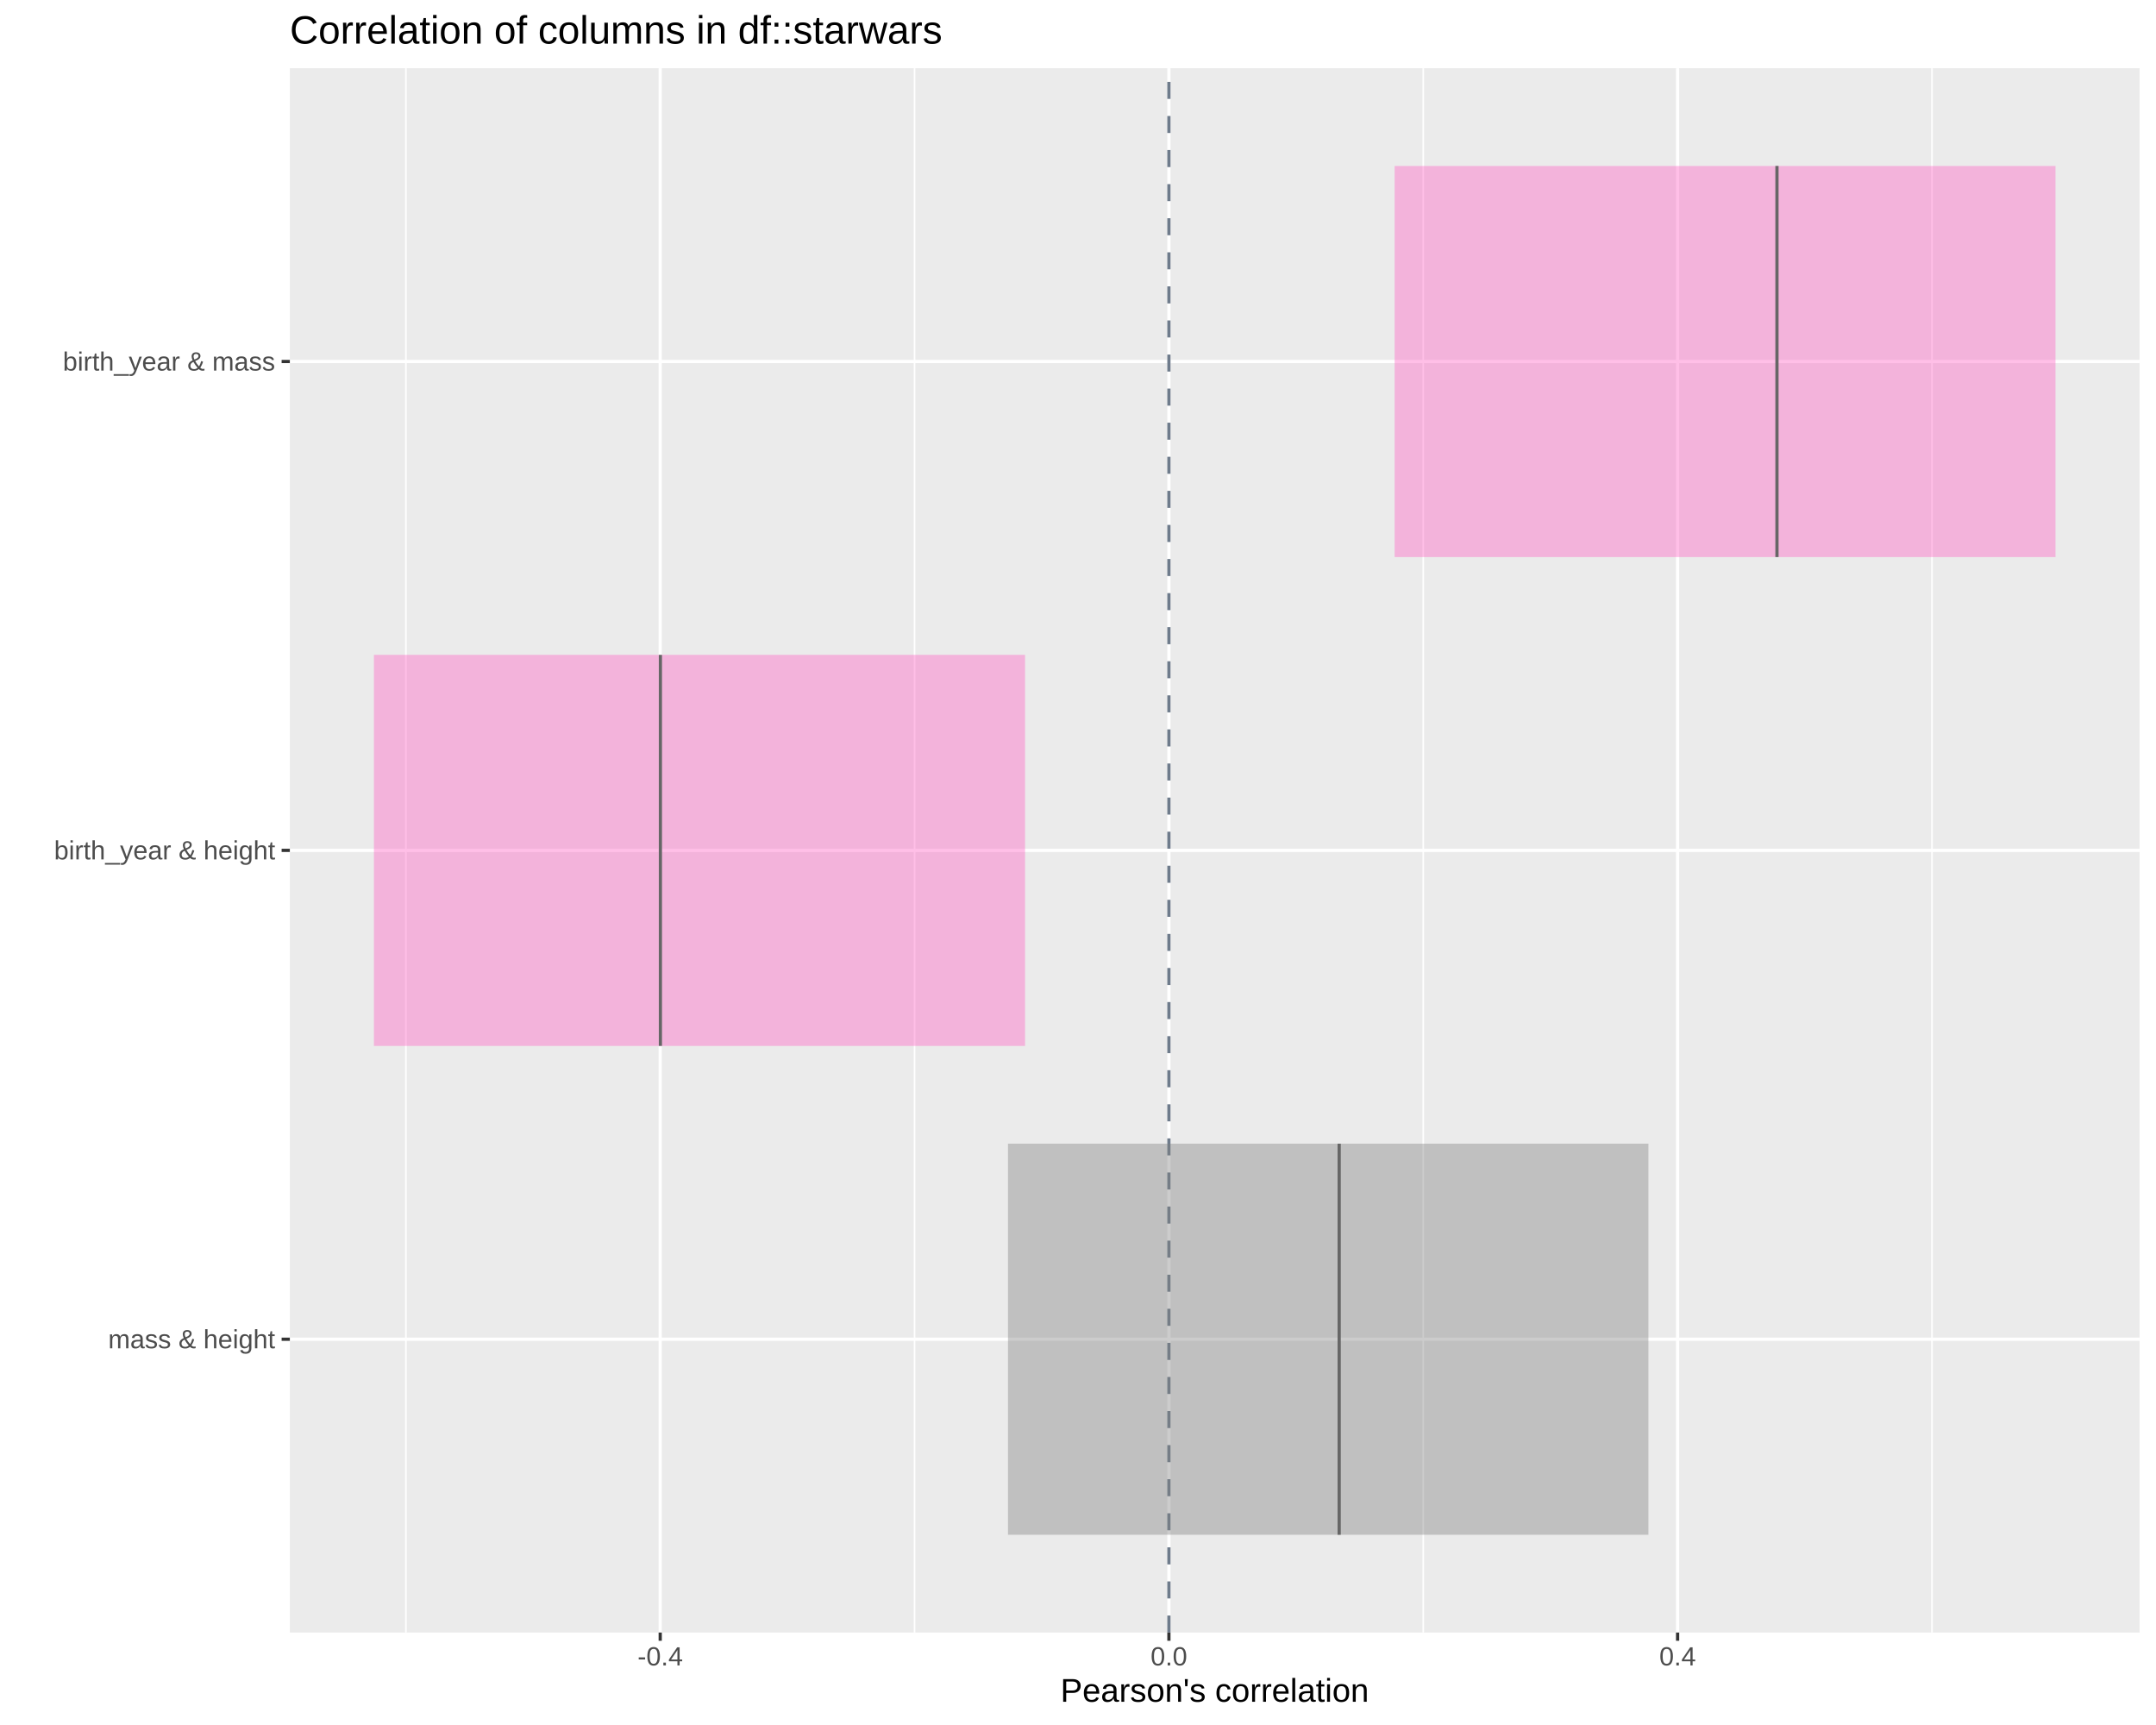
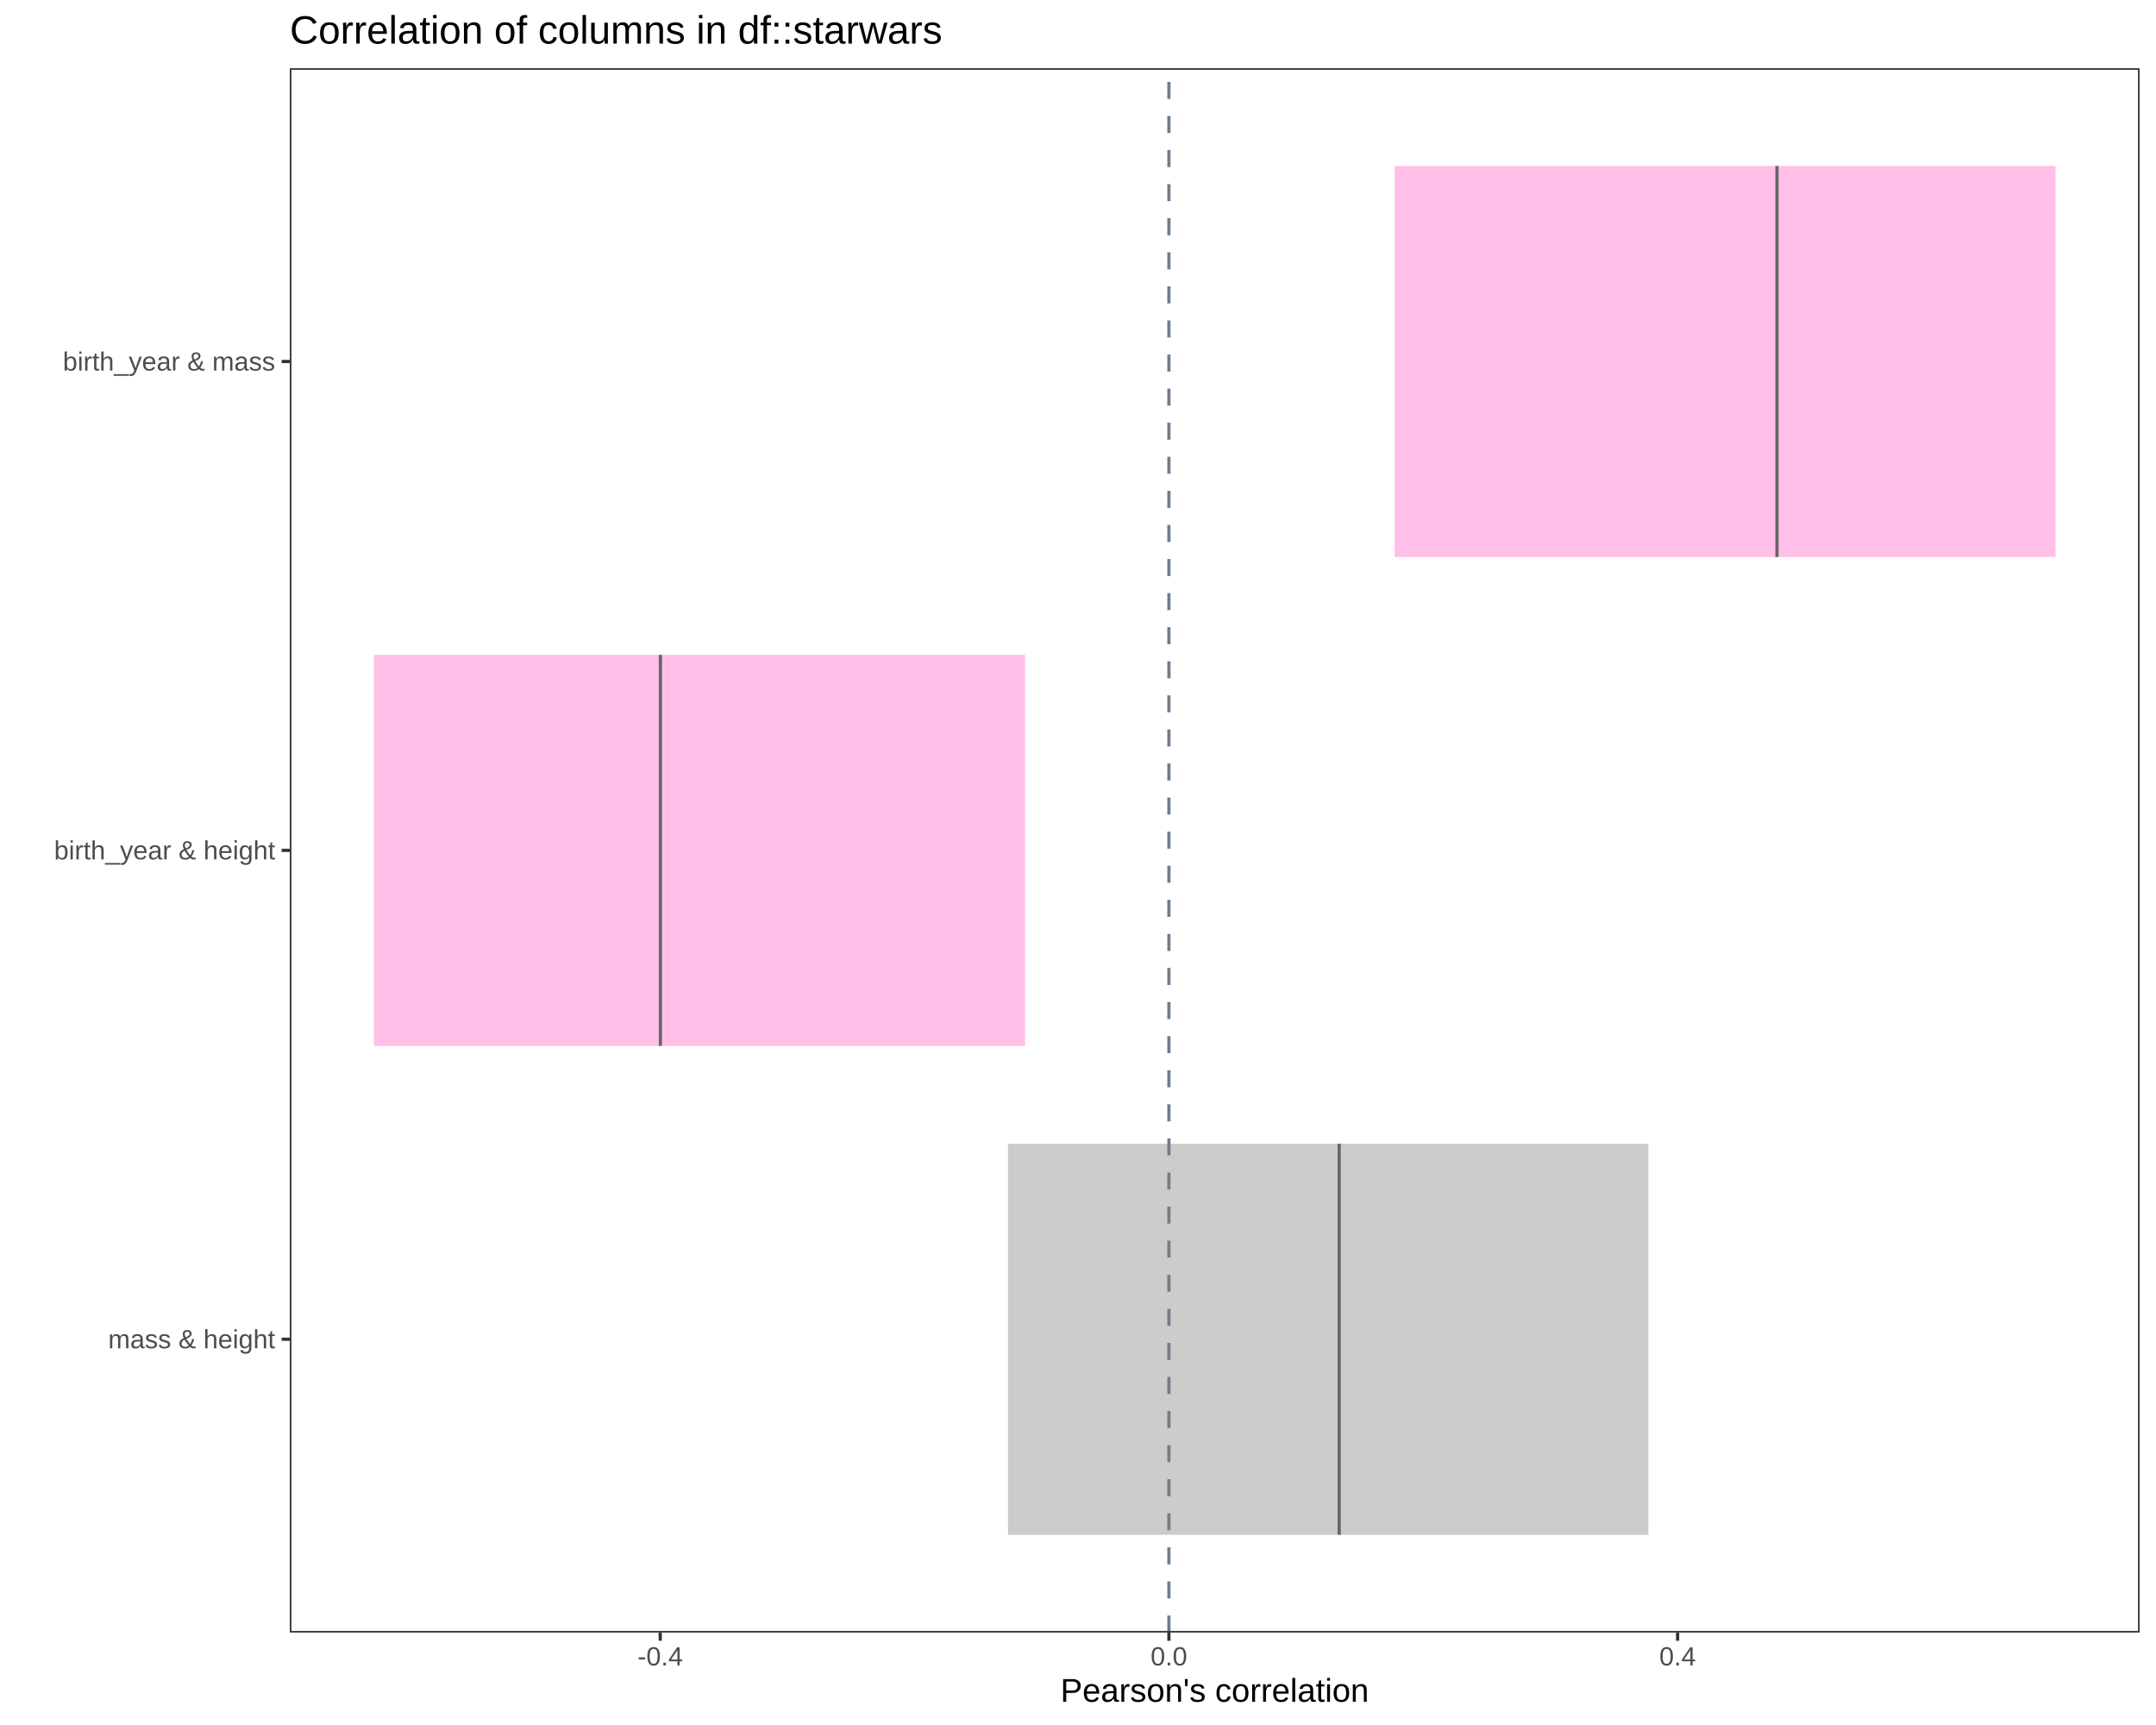
<svg xmlns="http://www.w3.org/2000/svg" viewBox="0 0 720.00 576.00">
  <defs>
    <style type="text/css">
    line, polyline, polygon, path, rect, circle {
      fill: none;
      stroke: #000000;
      stroke-linecap: round;
      stroke-linejoin: round;
      stroke-miterlimit: 10.00;
    }
  </style>
  </defs>
  <rect width="100%" height="100%" style="stroke: none; fill: #FFFFFF;" />
  <rect x="0.00" y="0.00" width="720.00" height="576.00" style="stroke-width: 1.07; stroke: #FFFFFF; fill: #FFFFFF;" />
  <defs>
    <clipPath id="cpOTYuNzl8NzE0LjUyfDU0NS4xM3wyMi43Nw==">
      <rect x="96.79" y="22.77" width="617.73" height="522.36" />
    </clipPath>
  </defs>
-   <rect x="96.79" y="22.77" width="617.73" height="522.36" style="stroke-width: 1.07; stroke: none; fill: #EBEBEB;" clip-path="url(#cpOTYuNzl8NzE0LjUyfDU0NS4xM3wyMi43Nw==)" />
-   <polyline points="135.55,545.13 135.55,22.77 " style="stroke-width: 0.53; stroke: #FFFFFF; stroke-linecap: butt;" clip-path="url(#cpOTYuNzl8NzE0LjUyfDU0NS4xM3wyMi43Nw==)" />
-   <polyline points="305.42,545.13 305.42,22.77 " style="stroke-width: 0.53; stroke: #FFFFFF; stroke-linecap: butt;" clip-path="url(#cpOTYuNzl8NzE0LjUyfDU0NS4xM3wyMi43Nw==)" />
-   <polyline points="475.30,545.13 475.30,22.77 " style="stroke-width: 0.53; stroke: #FFFFFF; stroke-linecap: butt;" clip-path="url(#cpOTYuNzl8NzE0LjUyfDU0NS4xM3wyMi43Nw==)" />
-   <polyline points="645.18,545.13 645.18,22.77 " style="stroke-width: 0.53; stroke: #FFFFFF; stroke-linecap: butt;" clip-path="url(#cpOTYuNzl8NzE0LjUyfDU0NS4xM3wyMi43Nw==)" />
-   <polyline points="96.79,447.19 714.52,447.19 " style="stroke-width: 1.07; stroke: #FFFFFF; stroke-linecap: butt;" clip-path="url(#cpOTYuNzl8NzE0LjUyfDU0NS4xM3wyMi43Nw==)" />
-   <polyline points="96.79,283.95 714.52,283.95 " style="stroke-width: 1.07; stroke: #FFFFFF; stroke-linecap: butt;" clip-path="url(#cpOTYuNzl8NzE0LjUyfDU0NS4xM3wyMi43Nw==)" />
-   <polyline points="96.79,120.71 714.52,120.71 " style="stroke-width: 1.07; stroke: #FFFFFF; stroke-linecap: butt;" clip-path="url(#cpOTYuNzl8NzE0LjUyfDU0NS4xM3wyMi43Nw==)" />
-   <polyline points="220.48,545.13 220.48,22.77 " style="stroke-width: 1.07; stroke: #FFFFFF; stroke-linecap: butt;" clip-path="url(#cpOTYuNzl8NzE0LjUyfDU0NS4xM3wyMi43Nw==)" />
-   <polyline points="390.36,545.13 390.36,22.77 " style="stroke-width: 1.07; stroke: #FFFFFF; stroke-linecap: butt;" clip-path="url(#cpOTYuNzl8NzE0LjUyfDU0NS4xM3wyMi43Nw==)" />
-   <polyline points="560.24,545.13 560.24,22.77 " style="stroke-width: 1.07; stroke: #FFFFFF; stroke-linecap: butt;" clip-path="url(#cpOTYuNzl8NzE0LjUyfDU0NS4xM3wyMi43Nw==)" />
+   <rect x="96.79" y="22.77" width="617.73" height="522.36" style="stroke-width: 1.07; stroke: none; fill: #FFFFFF;" clip-path="url(#cpOTYuNzl8NzE0LjUyfDU0NS4xM3wyMi43Nw==)" />
  <line x1="390.36" y1="545.13" x2="390.36" y2="22.77" style="stroke-width: 1.07; stroke: #6E7B8B; stroke-dasharray: 5.69,5.69; stroke-linecap: butt;" clip-path="url(#cpOTYuNzl8NzE0LjUyfDU0NS4xM3wyMi43Nw==)" />
  <rect x="465.74" y="55.42" width="220.70" height="130.59" style="stroke-width: 1.07; stroke: none; stroke-linecap: square; stroke-linejoin: miter; fill: #FF61C3; fill-opacity: 0.40;" clip-path="url(#cpOTYuNzl8NzE0LjUyfDU0NS4xM3wyMi43Nw==)" />
  <rect x="124.87" y="218.66" width="217.45" height="130.59" style="stroke-width: 1.07; stroke: none; stroke-linecap: square; stroke-linejoin: miter; fill: #FF61C3; fill-opacity: 0.40;" clip-path="url(#cpOTYuNzl8NzE0LjUyfDU0NS4xM3wyMi43Nw==)" />
  <rect x="336.62" y="381.89" width="213.87" height="130.59" style="stroke-width: 1.07; stroke: none; stroke-linecap: square; stroke-linejoin: miter; fill: #7F7F7F; fill-opacity: 0.40;" clip-path="url(#cpOTYuNzl8NzE0LjUyfDU0NS4xM3wyMi43Nw==)" />
  <line x1="593.42" y1="186.01" x2="593.42" y2="55.42" style="stroke-width: 1.07; stroke: #666666; stroke-linecap: butt;" clip-path="url(#cpOTYuNzl8NzE0LjUyfDU0NS4xM3wyMi43Nw==)" />
  <line x1="220.54" y1="349.25" x2="220.54" y2="218.66" style="stroke-width: 1.07; stroke: #666666; stroke-linecap: butt;" clip-path="url(#cpOTYuNzl8NzE0LjUyfDU0NS4xM3wyMi43Nw==)" />
  <line x1="447.22" y1="512.48" x2="447.22" y2="381.89" style="stroke-width: 1.07; stroke: #666666; stroke-linecap: butt;" clip-path="url(#cpOTYuNzl8NzE0LjUyfDU0NS4xM3wyMi43Nw==)" />
+   <rect x="96.79" y="22.77" width="617.73" height="522.36" style="stroke-width: 1.07; stroke: #333333;" clip-path="url(#cpOTYuNzl8NzE0LjUyfDU0NS4xM3wyMi43Nw==)" />
  <defs>
    <clipPath id="cpMC4wMHw3MjAuMDB8NTc2LjAwfDAuMDA=">
      <rect x="0.00" y="0.00" width="720.00" height="576.00" />
    </clipPath>
  </defs>
  <g clip-path="url(#cpMC4wMHw3MjAuMDB8NTc2LjAwfDAuMDA=)">
    <text x="36.13" y="450.21" style="font-size: 8.80px; fill: #4D4D4D; font-family: Liberation Sans;" textLength="55.73px" lengthAdjust="spacingAndGlyphs">mass &amp; height</text>
  </g>
  <g clip-path="url(#cpMC4wMHw3MjAuMDB8NTc2LjAwfDAuMDA=)">
    <text x="18.06" y="286.97" style="font-size: 8.80px; fill: #4D4D4D; font-family: Liberation Sans;" textLength="73.80px" lengthAdjust="spacingAndGlyphs">birth_year &amp; height</text>
  </g>
  <g clip-path="url(#cpMC4wMHw3MjAuMDB8NTc2LjAwfDAuMDA=)">
    <text x="20.98" y="123.74" style="font-size: 8.80px; fill: #4D4D4D; font-family: Liberation Sans;" textLength="70.88px" lengthAdjust="spacingAndGlyphs">birth_year &amp; mass</text>
  </g>
  <polyline points="94.05,447.19 96.79,447.19 " style="stroke-width: 1.07; stroke: #333333; stroke-linecap: butt;" clip-path="url(#cpMC4wMHw3MjAuMDB8NTc2LjAwfDAuMDA=)" />
  <polyline points="94.05,283.95 96.79,283.95 " style="stroke-width: 1.07; stroke: #333333; stroke-linecap: butt;" clip-path="url(#cpMC4wMHw3MjAuMDB8NTc2LjAwfDAuMDA=)" />
  <polyline points="94.05,120.71 96.79,120.71 " style="stroke-width: 1.07; stroke: #333333; stroke-linecap: butt;" clip-path="url(#cpMC4wMHw3MjAuMDB8NTc2LjAwfDAuMDA=)" />
  <polyline points="220.48,547.87 220.48,545.13 " style="stroke-width: 1.07; stroke: #333333; stroke-linecap: butt;" clip-path="url(#cpMC4wMHw3MjAuMDB8NTc2LjAwfDAuMDA=)" />
  <polyline points="390.36,547.87 390.36,545.13 " style="stroke-width: 1.07; stroke: #333333; stroke-linecap: butt;" clip-path="url(#cpMC4wMHw3MjAuMDB8NTc2LjAwfDAuMDA=)" />
  <polyline points="560.24,547.87 560.24,545.13 " style="stroke-width: 1.07; stroke: #333333; stroke-linecap: butt;" clip-path="url(#cpMC4wMHw3MjAuMDB8NTc2LjAwfDAuMDA=)" />
  <g clip-path="url(#cpMC4wMHw3MjAuMDB8NTc2LjAwfDAuMDA=)">
    <text x="212.91" y="556.11" style="font-size: 8.80px; fill: #4D4D4D; font-family: Liberation Sans;" textLength="15.14px" lengthAdjust="spacingAndGlyphs">-0.4</text>
  </g>
  <g clip-path="url(#cpMC4wMHw3MjAuMDB8NTc2LjAwfDAuMDA=)">
    <text x="384.25" y="556.11" style="font-size: 8.80px; fill: #4D4D4D; font-family: Liberation Sans;" textLength="12.22px" lengthAdjust="spacingAndGlyphs">0.0</text>
  </g>
  <g clip-path="url(#cpMC4wMHw3MjAuMDB8NTc2LjAwfDAuMDA=)">
    <text x="554.13" y="556.11" style="font-size: 8.80px; fill: #4D4D4D; font-family: Liberation Sans;" textLength="12.22px" lengthAdjust="spacingAndGlyphs">0.4</text>
  </g>
  <g clip-path="url(#cpMC4wMHw3MjAuMDB8NTc2LjAwfDAuMDA=)">
    <text x="354.14" y="568.24" style="font-size: 11.00px; font-family: Liberation Sans;" textLength="103.03px" lengthAdjust="spacingAndGlyphs">Pearson's correlation</text>
  </g>
  <g clip-path="url(#cpMC4wMHw3MjAuMDB8NTc2LjAwfDAuMDA=)">
    <text x="96.79" y="14.56" style="font-size: 13.20px; font-family: Liberation Sans;" textLength="217.56px" lengthAdjust="spacingAndGlyphs">Correlation of columns in df::starwars</text>
  </g>
</svg>
